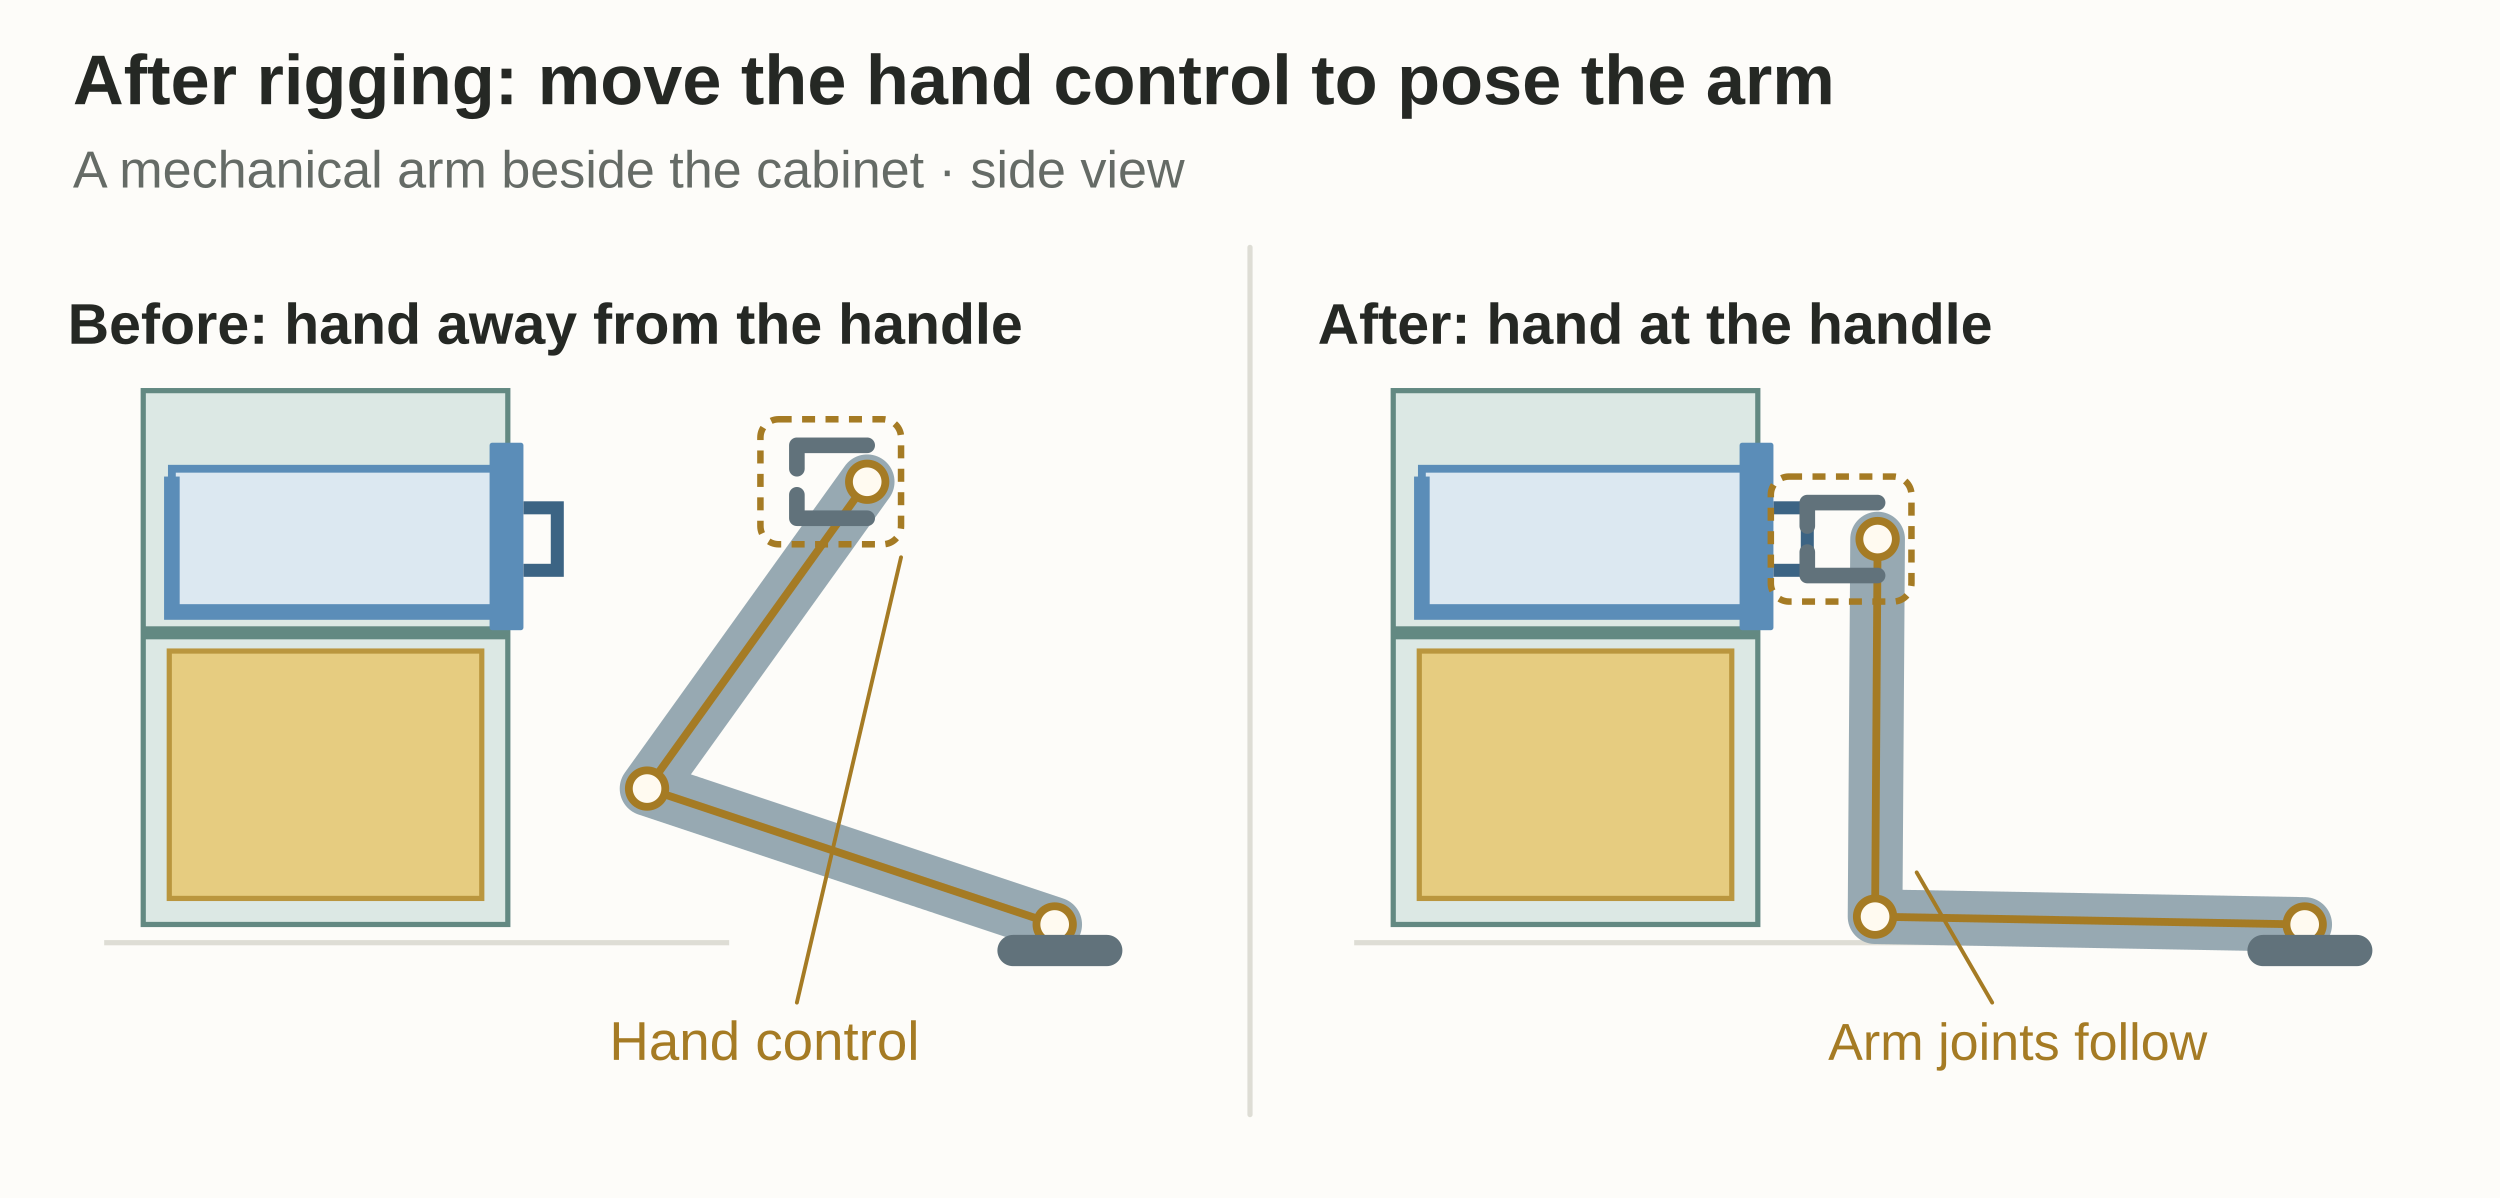
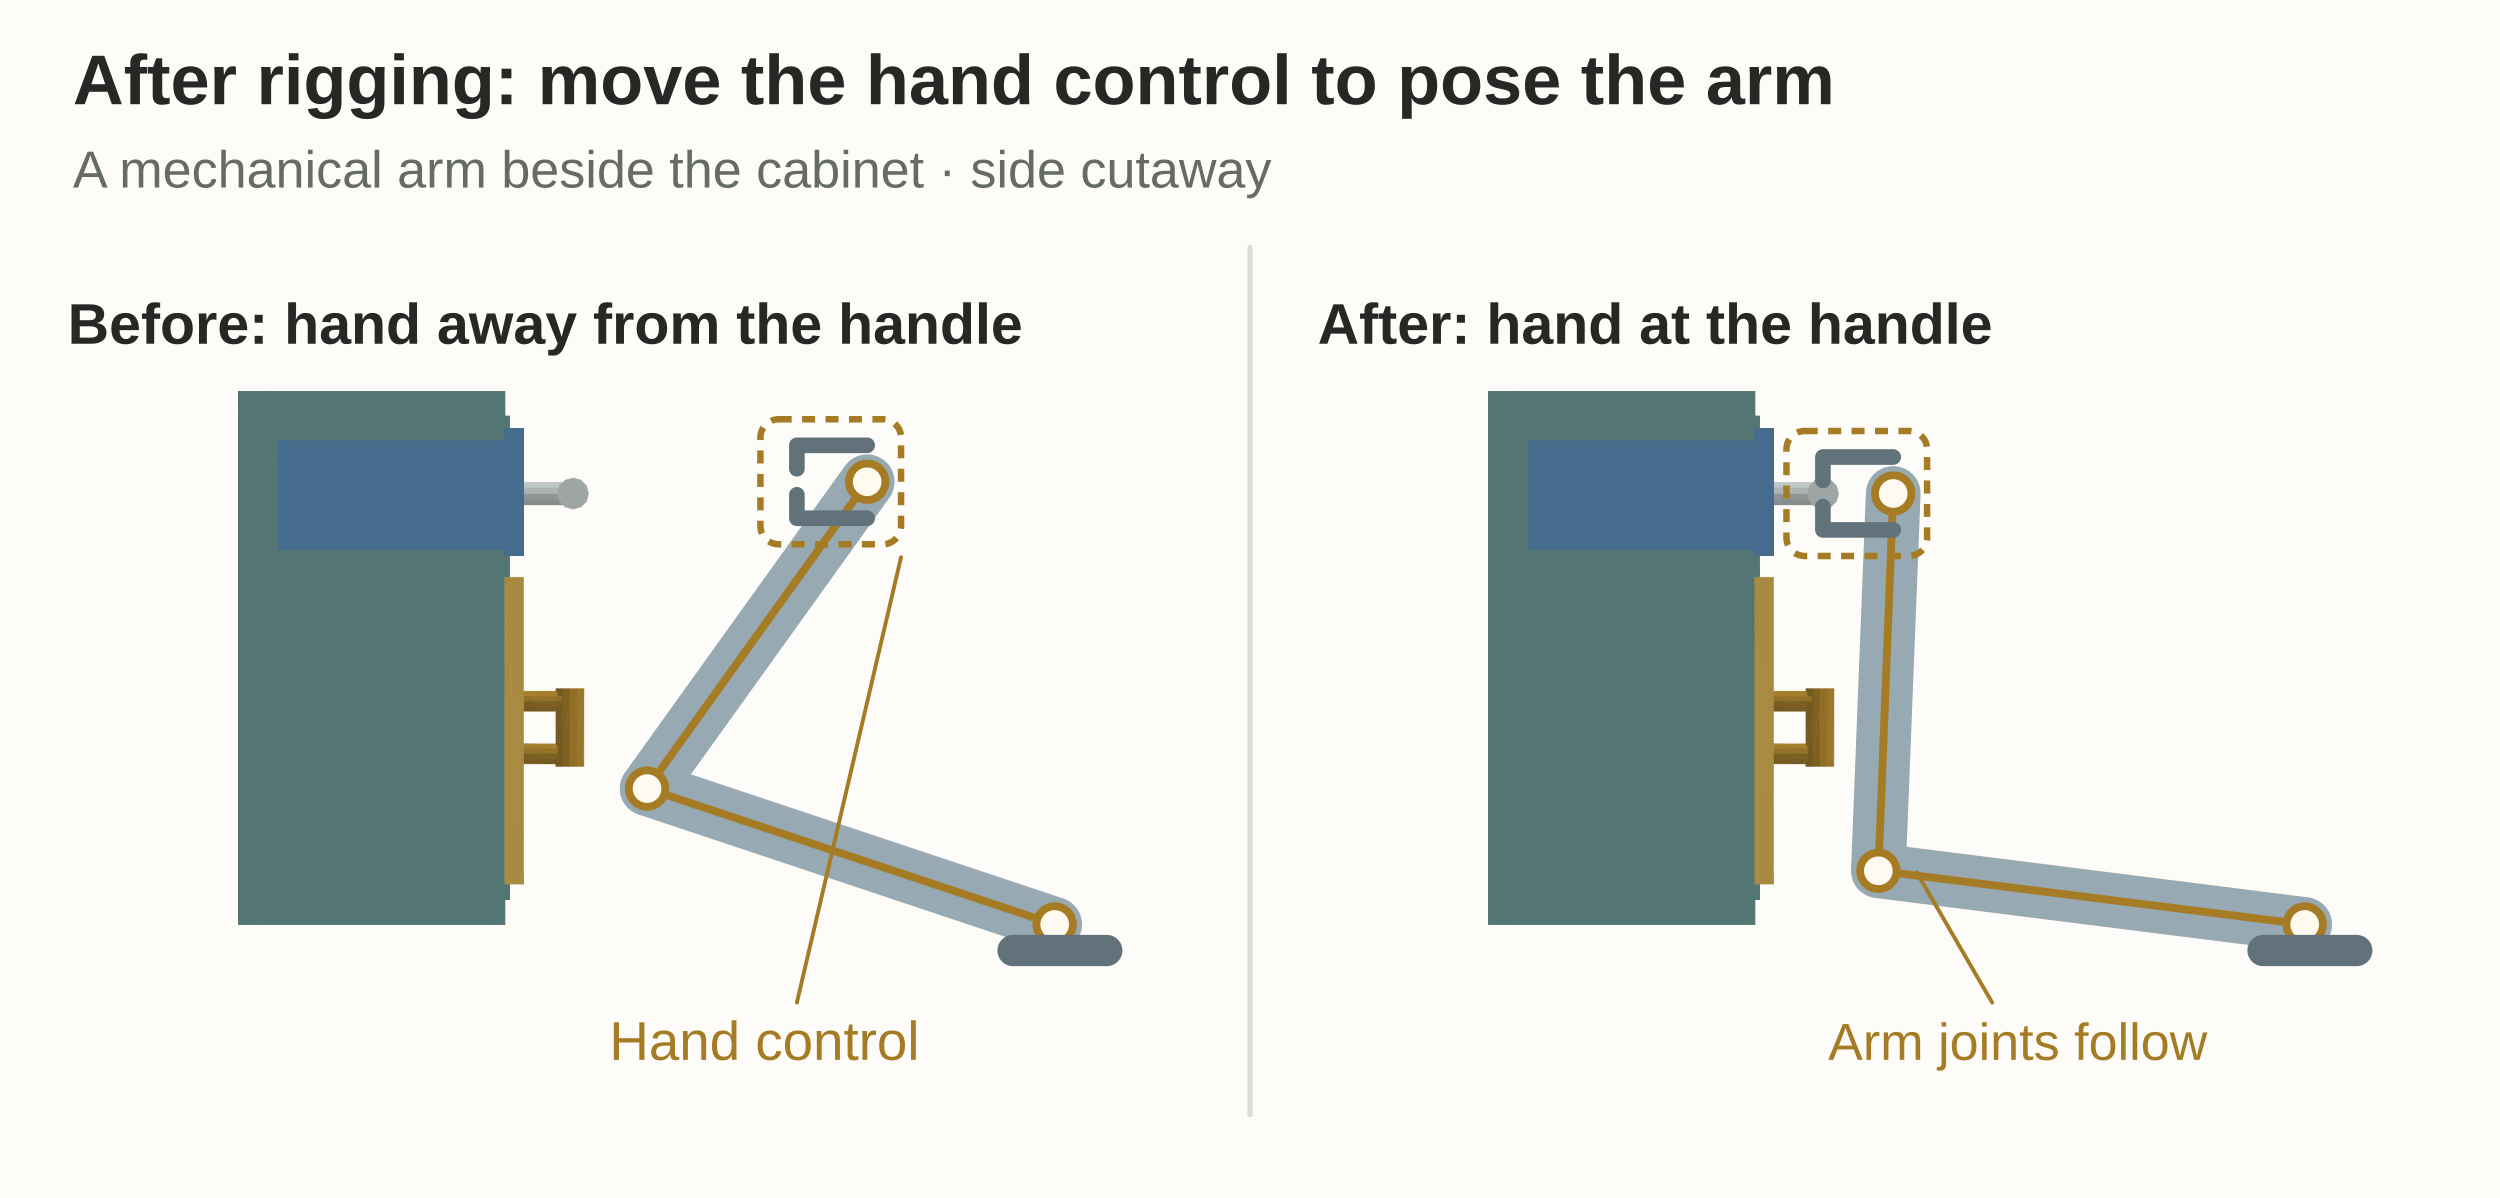
<svg xmlns="http://www.w3.org/2000/svg" viewBox="0 0 960 460" role="img">
  <rect width="960" height="460" fill="#fdfcf9" />
  <g font-family="Arial, Helvetica, sans-serif">
    <text x="28" y="40" font-size="27" fill="#252824" text-anchor="start" font-weight="600">After rigging: move the hand control to pose the arm</text>
-     <text x="28" y="72" font-size="20" fill="#656b66" text-anchor="start" font-weight="400">A mechanical arm beside the cabinet · side view</text>
+     <text x="28" y="72" font-size="20" fill="#656b66" text-anchor="start" font-weight="400">A mechanical arm beside the cabinet · side cutaway</text>
    <path d="M480 95V428" stroke="#deddd5" stroke-width="2" fill="none" stroke-linecap="round" stroke-linejoin="round" />
    <g transform="translate(0 20)">
      <text x="26" y="112" font-size="22" fill="#252824" text-anchor="start" font-weight="600">Before: hand away from the handle</text>
-       <path d="M40 342H280" stroke="#deddd5" stroke-width="2" />
-       <rect x="55" y="130" width="140" height="205" fill="#dce8e4" stroke="#638982" stroke-width="2" />
-       <rect x="65" y="230" width="120" height="95" fill="#e6cc80" stroke="#ba963e" stroke-width="2" />
-       <path d="M55 223H195" stroke="#638982" stroke-width="5" />
-       <g transform="translate(0.0 0)">
-         <rect x="66" y="160" width="129" height="55" fill="#dce8f1" stroke="#5b8db8" stroke-width="3" />
-         <path d="M66 163V215H194" stroke="#5b8db8" stroke-width="6" fill="none" />
-         <rect x="188" y="150" width="13" height="72" rx="1" fill="#5b8db8" />
-         <path d="M201 175H214V199H201" stroke="#3c6484" stroke-width="5" fill="none" />
+       <g opacity="1">
+         <polygon points="193.86,334.94 193.86,130.26 91.52,130.26" fill="#537573" stroke="#537573" stroke-width="0.25" stroke-linejoin="round" />
+         <polygon points="193.86,334.94 91.52,130.26 91.52,334.94" fill="#537573" stroke="#537573" stroke-width="0.25" stroke-linejoin="round" />
+         <polygon points="195.64,325.42 195.64,139.78 190.29,139.78" fill="#537573" stroke="#537573" stroke-width="0.25" stroke-linejoin="round" />
+         <polygon points="195.64,325.42 190.29,139.78 190.29,325.42" fill="#537573" stroke="#537573" stroke-width="0.25" stroke-linejoin="round" />
+         <polygon points="193.86,186.19 193.86,149.30 106.99,149.30" fill="#466c8d" stroke="#466c8d" stroke-width="0.25" stroke-linejoin="round" />
+         <polygon points="193.86,186.19 106.99,149.30 106.99,186.19" fill="#466c8d" stroke="#466c8d" stroke-width="0.25" stroke-linejoin="round" />
+         <polygon points="201.00,193.33 201.00,144.54 193.86,144.54" fill="#466c8d" stroke="#466c8d" stroke-width="0.25" stroke-linejoin="round" />
+         <polygon points="201.00,193.33 193.86,144.54 193.86,193.33" fill="#466c8d" stroke="#466c8d" stroke-width="0.25" stroke-linejoin="round" />
+         <polygon points="201.00,272.79 201.00,273.30 218.85,273.30" fill="#73581f" stroke="#73581f" stroke-width="0.25" stroke-linejoin="round" />
+         <polygon points="201.00,265.68 218.85,266.19 218.85,265.68" fill="#a6802c" stroke="#a6802c" stroke-width="0.25" stroke-linejoin="round" />
+         <polygon points="201.00,252.56 201.00,253.07 218.85,253.07" fill="#73581f" stroke="#73581f" stroke-width="0.25" stroke-linejoin="round" />
+         <polygon points="201.00,245.45 218.85,245.96 218.85,245.45" fill="#a6802c" stroke="#a6802c" stroke-width="0.25" stroke-linejoin="round" />
+         <polygon points="213.50,274.25 214.21,244.50 213.50,244.50" fill="#73581f" stroke="#73581f" stroke-width="0.25" stroke-linejoin="round" />
+         <polygon points="223.49,274.25 224.20,274.25 224.20,244.50" fill="#997629" stroke="#997629" stroke-width="0.25" stroke-linejoin="round" />
+         <polygon points="201.00,272.79 218.85,273.30 218.85,272.79" fill="#73581f" stroke="#73581f" stroke-width="0.25" stroke-linejoin="round" />
+         <polygon points="201.00,265.68 201.00,266.19 218.85,266.19" fill="#a6802c" stroke="#a6802c" stroke-width="0.25" stroke-linejoin="round" />
+         <polygon points="201.00,252.56 218.85,253.07 218.85,252.56" fill="#73581f" stroke="#73581f" stroke-width="0.25" stroke-linejoin="round" />
+         <polygon points="201.00,245.45 201.00,245.96 218.85,245.96" fill="#a6802c" stroke="#a6802c" stroke-width="0.25" stroke-linejoin="round" />
+         <polygon points="213.50,274.25 214.21,274.25 214.21,244.50" fill="#73581f" stroke="#73581f" stroke-width="0.25" stroke-linejoin="round" />
+         <polygon points="223.49,274.25 224.20,244.50 223.49,244.50" fill="#997629" stroke="#997629" stroke-width="0.25" stroke-linejoin="round" />
+         <polygon points="201.00,271.39 201.00,272.79 218.85,272.79" fill="#73581f" stroke="#73581f" stroke-width="0.25" stroke-linejoin="round" />
+         <polygon points="201.00,266.19 218.85,267.59 218.85,266.19" fill="#a37d2b" stroke="#a37d2b" stroke-width="0.25" stroke-linejoin="round" />
+         <polygon points="201.00,251.16 201.00,252.56 218.85,252.56" fill="#73581f" stroke="#73581f" stroke-width="0.25" stroke-linejoin="round" />
+         <polygon points="201.00,245.96 218.85,247.36 218.85,245.96" fill="#a37d2b" stroke="#a37d2b" stroke-width="0.25" stroke-linejoin="round" />
+         <polygon points="201.00,266.19 201.00,267.59 218.85,267.59" fill="#a37d2b" stroke="#a37d2b" stroke-width="0.25" stroke-linejoin="round" />
+         <polygon points="201.00,245.96 201.00,247.36 218.85,247.36" fill="#a37d2b" stroke="#a37d2b" stroke-width="0.25" stroke-linejoin="round" />
+         <polygon points="201.00,271.39 218.85,272.79 218.85,271.39" fill="#73581f" stroke="#73581f" stroke-width="0.25" stroke-linejoin="round" />
+         <polygon points="201.00,251.16 218.85,252.56 218.85,251.16" fill="#73581f" stroke="#73581f" stroke-width="0.25" stroke-linejoin="round" />
+         <polygon points="214.21,274.25 216.17,244.50 214.21,244.50" fill="#73581f" stroke="#73581f" stroke-width="0.25" stroke-linejoin="round" />
+         <polygon points="221.53,274.25 223.49,274.25 223.49,244.50" fill="#9a7629" stroke="#9a7629" stroke-width="0.25" stroke-linejoin="round" />
+         <polygon points="201.00,269.49 201.00,271.39 218.85,271.39" fill="#7a5e21" stroke="#7a5e21" stroke-width="0.25" stroke-linejoin="round" />
+         <polygon points="201.00,267.59 218.85,269.49 218.85,267.59" fill="#937127" stroke="#937127" stroke-width="0.25" stroke-linejoin="round" />
+         <polygon points="201.00,249.26 201.00,251.16 218.85,251.16" fill="#7a5e21" stroke="#7a5e21" stroke-width="0.25" stroke-linejoin="round" />
+         <polygon points="201.00,247.36 218.85,249.26 218.85,247.36" fill="#937127" stroke="#937127" stroke-width="0.25" stroke-linejoin="round" />
+         <polygon points="201.00,267.59 201.00,269.49 218.85,269.49" fill="#937127" stroke="#937127" stroke-width="0.25" stroke-linejoin="round" />
+         <polygon points="201.00,247.36 201.00,249.26 218.85,249.26" fill="#937127" stroke="#937127" stroke-width="0.25" stroke-linejoin="round" />
+         <polygon points="201.00,269.49 218.85,271.39 218.85,269.49" fill="#7a5e21" stroke="#7a5e21" stroke-width="0.25" stroke-linejoin="round" />
+         <polygon points="201.00,249.26 218.85,251.16 218.85,249.26" fill="#7a5e21" stroke="#7a5e21" stroke-width="0.25" stroke-linejoin="round" />
+         <polygon points="214.21,274.25 216.17,274.25 216.17,244.50" fill="#73581f" stroke="#73581f" stroke-width="0.25" stroke-linejoin="round" />
+         <polygon points="221.53,274.25 223.49,244.50 221.53,244.50" fill="#9a7629" stroke="#9a7629" stroke-width="0.25" stroke-linejoin="round" />
+         <polygon points="216.17,274.25 218.85,244.50 216.17,244.50" fill="#7e6121" stroke="#7e6121" stroke-width="0.25" stroke-linejoin="round" />
+         <polygon points="218.85,274.25 221.53,274.25 221.53,244.50" fill="#906e26" stroke="#906e26" stroke-width="0.25" stroke-linejoin="round" />
+         <polygon points="216.17,274.25 218.85,274.25 218.85,244.50" fill="#7e6121" stroke="#7e6121" stroke-width="0.25" stroke-linejoin="round" />
+         <polygon points="218.85,274.25 221.53,244.50 218.85,244.50" fill="#906e26" stroke="#906e26" stroke-width="0.25" stroke-linejoin="round" />
+         <polygon points="201.00,173.24 201.00,173.81 220.04,173.81" fill="#878c8c" stroke="#878c8c" stroke-width="0.25" stroke-linejoin="round" />
+         <polygon points="201.00,165.25 220.04,165.82 220.04,165.25" fill="#c2cbca" stroke="#c2cbca" stroke-width="0.25" stroke-linejoin="round" />
+         <polygon points="201.00,173.24 220.04,173.81 220.04,173.24" fill="#878c8c" stroke="#878c8c" stroke-width="0.25" stroke-linejoin="round" />
+         <polygon points="201.00,165.25 201.00,165.82 220.04,165.82" fill="#c2cbca" stroke="#c2cbca" stroke-width="0.25" stroke-linejoin="round" />
+         <polygon points="201.00,171.67 201.00,173.24 220.04,173.24" fill="#878c8c" stroke="#878c8c" stroke-width="0.25" stroke-linejoin="round" />
+         <polygon points="201.00,165.82 220.04,167.39 220.04,165.82" fill="#bfc7c6" stroke="#bfc7c6" stroke-width="0.25" stroke-linejoin="round" />
+         <polygon points="201.00,171.67 220.04,173.24 220.04,171.67" fill="#878c8c" stroke="#878c8c" stroke-width="0.25" stroke-linejoin="round" />
+         <polygon points="201.00,165.82 201.00,167.39 220.04,167.39" fill="#bfc7c6" stroke="#bfc7c6" stroke-width="0.25" stroke-linejoin="round" />
+         <polygon points="201.00,169.53 201.00,171.67 220.04,171.67" fill="#8f9595" stroke="#8f9595" stroke-width="0.25" stroke-linejoin="round" />
+         <polygon points="201.00,167.39 220.04,169.53 220.04,167.39" fill="#acb3b3" stroke="#acb3b3" stroke-width="0.25" stroke-linejoin="round" />
+         <polygon points="201.00,169.53 220.04,171.67 220.04,169.53" fill="#8f9595" stroke="#8f9595" stroke-width="0.25" stroke-linejoin="round" />
+         <polygon points="201.00,167.39 201.00,169.53 220.04,169.53" fill="#acb3b3" stroke="#acb3b3" stroke-width="0.25" stroke-linejoin="round" />
+         <polygon points="201.00,173.24 201.00,173.81 220.04,173.81" fill="#878c8c" stroke="#878c8c" stroke-width="0.25" stroke-linejoin="round" />
+         <polygon points="201.00,165.25 220.04,165.82 220.04,165.25" fill="#c2cbca" stroke="#c2cbca" stroke-width="0.25" stroke-linejoin="round" />
+         <polygon points="201.00,173.24 220.04,173.81 220.04,173.24" fill="#878c8c" stroke="#878c8c" stroke-width="0.25" stroke-linejoin="round" />
+         <polygon points="201.00,165.25 201.00,165.82 220.04,165.82" fill="#c2cbca" stroke="#c2cbca" stroke-width="0.25" stroke-linejoin="round" />
+         <polygon points="201.00,171.67 201.00,173.24 220.04,173.24" fill="#878c8c" stroke="#878c8c" stroke-width="0.25" stroke-linejoin="round" />
+         <polygon points="201.00,165.82 220.04,167.39 220.04,165.82" fill="#bfc7c6" stroke="#bfc7c6" stroke-width="0.25" stroke-linejoin="round" />
+         <polygon points="201.00,171.67 220.04,173.24 220.04,171.67" fill="#878c8c" stroke="#878c8c" stroke-width="0.25" stroke-linejoin="round" />
+         <polygon points="201.00,165.82 201.00,167.39 220.04,167.39" fill="#bfc7c6" stroke="#bfc7c6" stroke-width="0.25" stroke-linejoin="round" />
+         <polygon points="201.00,169.53 201.00,171.67 220.04,171.67" fill="#8f9595" stroke="#8f9595" stroke-width="0.25" stroke-linejoin="round" />
+         <polygon points="201.00,167.39 220.04,169.53 220.04,167.39" fill="#acb3b3" stroke="#acb3b3" stroke-width="0.25" stroke-linejoin="round" />
+         <polygon points="201.00,169.53 220.04,171.67 220.04,169.53" fill="#8f9595" stroke="#8f9595" stroke-width="0.25" stroke-linejoin="round" />
+         <polygon points="201.00,167.39 201.00,169.53 220.04,169.53" fill="#acb3b3" stroke="#acb3b3" stroke-width="0.25" stroke-linejoin="round" />
+         <polygon points="220.04,169.53 225.19,172.50 225.99,169.53" fill="#9ea5a5" stroke="#9ea5a5" stroke-width="0.25" stroke-linejoin="round" />
+         <polygon points="220.04,169.53 223.01,174.68 225.19,172.50" fill="#9ea5a5" stroke="#9ea5a5" stroke-width="0.25" stroke-linejoin="round" />
+         <polygon points="220.04,169.53 220.04,175.48 223.01,174.68" fill="#9ea5a5" stroke="#9ea5a5" stroke-width="0.25" stroke-linejoin="round" />
+         <polygon points="220.04,169.53 217.06,174.68 220.04,175.48" fill="#9ea5a5" stroke="#9ea5a5" stroke-width="0.25" stroke-linejoin="round" />
+         <polygon points="220.04,169.53 214.89,172.50 217.06,174.68" fill="#9ea5a5" stroke="#9ea5a5" stroke-width="0.25" stroke-linejoin="round" />
+         <polygon points="220.04,169.53 214.09,169.53 214.89,172.50" fill="#9ea5a5" stroke="#9ea5a5" stroke-width="0.25" stroke-linejoin="round" />
+         <polygon points="220.04,169.53 214.89,166.56 214.09,169.53" fill="#9ea5a5" stroke="#9ea5a5" stroke-width="0.25" stroke-linejoin="round" />
+         <polygon points="220.04,169.53 217.06,164.38 214.89,166.56" fill="#9ea5a5" stroke="#9ea5a5" stroke-width="0.25" stroke-linejoin="round" />
+         <polygon points="220.04,169.53 220.04,163.58 217.06,164.38" fill="#9ea5a5" stroke="#9ea5a5" stroke-width="0.25" stroke-linejoin="round" />
+         <polygon points="220.04,169.53 223.01,164.38 220.04,163.58" fill="#9ea5a5" stroke="#9ea5a5" stroke-width="0.25" stroke-linejoin="round" />
+         <polygon points="220.04,169.53 225.19,166.56 223.01,164.38" fill="#9ea5a5" stroke="#9ea5a5" stroke-width="0.25" stroke-linejoin="round" />
+         <polygon points="220.04,169.53 225.99,169.53 225.19,166.56" fill="#9ea5a5" stroke="#9ea5a5" stroke-width="0.25" stroke-linejoin="round" />
+         <polygon points="201.00,151.68 201.00,144.54 193.86,144.54" fill="#466c8d" stroke="#466c8d" stroke-width="0.25" stroke-linejoin="round" />
+         <polygon points="201.00,151.68 193.86,144.54 193.86,151.68" fill="#466c8d" stroke="#466c8d" stroke-width="0.25" stroke-linejoin="round" />
+         <polygon points="201.00,193.33 201.00,186.19 193.86,186.19" fill="#466c8d" stroke="#466c8d" stroke-width="0.25" stroke-linejoin="round" />
+         <polygon points="201.00,193.33 193.86,186.19 193.86,193.33" fill="#466c8d" stroke="#466c8d" stroke-width="0.25" stroke-linejoin="round" />
+         <polygon points="201.00,186.19 201.00,151.68 193.86,151.68" fill="#466c8d" stroke="#466c8d" stroke-width="0.25" stroke-linejoin="round" />
+         <polygon points="201.00,186.19 193.86,151.68 193.86,186.19" fill="#466c8d" stroke="#466c8d" stroke-width="0.25" stroke-linejoin="round" />
+         <polygon points="111.16,186.19 111.16,149.30 106.99,149.30" fill="#466c8d" stroke="#466c8d" stroke-width="0.25" stroke-linejoin="round" />
+         <polygon points="111.16,186.19 106.99,149.30 106.99,186.19" fill="#466c8d" stroke="#466c8d" stroke-width="0.25" stroke-linejoin="round" />
+         <polygon points="193.86,190.95 193.86,186.19 106.99,186.19" fill="#466c8d" stroke="#466c8d" stroke-width="0.25" stroke-linejoin="round" />
+         <polygon points="193.86,190.95 106.99,186.19 106.99,190.95" fill="#466c8d" stroke="#466c8d" stroke-width="0.25" stroke-linejoin="round" />
+         <polygon points="201.00,193.33 201.00,144.54 193.86,144.54" fill="#466c8d" stroke="#466c8d" stroke-width="0.25" stroke-linejoin="round" />
+         <polygon points="201.00,193.33 193.86,144.54 193.86,193.33" fill="#466c8d" stroke="#466c8d" stroke-width="0.25" stroke-linejoin="round" />
+         <polygon points="201.00,319.47 201.00,201.66 193.86,201.66" fill="#a88b41" stroke="#a88b41" stroke-width="0.25" stroke-linejoin="round" />
+         <polygon points="201.00,319.47 193.86,201.66 193.86,319.47" fill="#a88b41" stroke="#a88b41" stroke-width="0.25" stroke-linejoin="round" />
+         <polygon points="195.64,325.42 195.64,320.06 190.29,320.06" fill="#537573" stroke="#537573" stroke-width="0.25" stroke-linejoin="round" />
+         <polygon points="195.64,325.42 190.29,320.06 190.29,325.42" fill="#537573" stroke="#537573" stroke-width="0.25" stroke-linejoin="round" />
+         <polygon points="195.64,143.94 195.64,139.78 190.29,139.78" fill="#537573" stroke="#537573" stroke-width="0.25" stroke-linejoin="round" />
+         <polygon points="195.64,143.94 190.29,139.78 190.29,143.94" fill="#537573" stroke="#537573" stroke-width="0.25" stroke-linejoin="round" />
+         <polygon points="195.64,201.06 195.64,193.92 190.29,193.92" fill="#537573" stroke="#537573" stroke-width="0.25" stroke-linejoin="round" />
+         <polygon points="195.64,201.06 190.29,193.92 190.29,201.06" fill="#537573" stroke="#537573" stroke-width="0.25" stroke-linejoin="round" />
+         <polygon points="101.04,334.94 101.04,130.26 91.52,130.26" fill="#537573" stroke="#537573" stroke-width="0.25" stroke-linejoin="round" />
+         <polygon points="101.04,334.94 91.52,130.26 91.52,334.94" fill="#537573" stroke="#537573" stroke-width="0.25" stroke-linejoin="round" />
+         <polygon points="193.86,334.94 193.86,325.42 101.04,325.42" fill="#537573" stroke="#537573" stroke-width="0.25" stroke-linejoin="round" />
+         <polygon points="193.86,334.94 101.04,325.42 101.04,334.94" fill="#537573" stroke="#537573" stroke-width="0.25" stroke-linejoin="round" />
+         <polygon points="193.86,139.78 193.86,130.26 101.04,130.26" fill="#537573" stroke="#537573" stroke-width="0.25" stroke-linejoin="round" />
+         <polygon points="193.86,139.78 101.04,130.26 101.04,139.78" fill="#537573" stroke="#537573" stroke-width="0.25" stroke-linejoin="round" />
+         <polygon points="193.86,199.28 193.86,194.52 101.04,194.52" fill="#537573" stroke="#537573" stroke-width="0.25" stroke-linejoin="round" />
+         <polygon points="193.86,199.28 101.04,194.52 101.04,199.28" fill="#537573" stroke="#537573" stroke-width="0.25" stroke-linejoin="round" />
      </g>
      <path d="M405 335L248.471 282.812L333 165" stroke="#97a9b2" stroke-width="21" fill="none" stroke-linecap="round" stroke-linejoin="round" />
      <path d="M405 335L248.471 282.812L333 165" stroke="#a57b24" stroke-width="3" fill="none" stroke-linecap="round" stroke-linejoin="round" />
      <circle cx="405.000" cy="335.000" r="7" fill="#fffaf0" stroke="#a57b24" stroke-width="3" />
      <circle cx="248.471" cy="282.812" r="7" fill="#fffaf0" stroke="#a57b24" stroke-width="3" />
      <circle cx="333.000" cy="165.000" r="7" fill="#fffaf0" stroke="#a57b24" stroke-width="3" />
      <path d="M389 345H425" stroke="#61727b" stroke-width="12" fill="none" stroke-linecap="round" stroke-linejoin="round" />
      <path d="M333 151H306V160M333 179H306V170" stroke="#61727b" stroke-width="6" fill="none" stroke-linecap="round" stroke-linejoin="round" />
      <rect x="292" y="141" width="54" height="48" rx="7" stroke="#a57b24" stroke-width="2.5" fill="none" stroke-dasharray="5 4" />
      <text x="234" y="387" font-size="21" fill="#a57b24" text-anchor="start" font-weight="400">Hand control</text>
      <path d="M306 365L346 194" stroke="#a57b24" stroke-width="1.5" fill="none" stroke-linecap="round" stroke-linejoin="round" />
    </g>
    <g transform="translate(480 20)">
      <text x="26" y="112" font-size="22" fill="#252824" text-anchor="start" font-weight="600">After: hand at the handle</text>
-       <path d="M40 342H280" stroke="#deddd5" stroke-width="2" />
-       <rect x="55" y="130" width="140" height="205" fill="#dce8e4" stroke="#638982" stroke-width="2" />
-       <rect x="65" y="230" width="120" height="95" fill="#e6cc80" stroke="#ba963e" stroke-width="2" />
-       <path d="M55 223H195" stroke="#638982" stroke-width="5" />
-       <g transform="translate(0.0 0)">
-         <rect x="66" y="160" width="129" height="55" fill="#dce8f1" stroke="#5b8db8" stroke-width="3" />
-         <path d="M66 163V215H194" stroke="#5b8db8" stroke-width="6" fill="none" />
-         <rect x="188" y="150" width="13" height="72" rx="1" fill="#5b8db8" />
-         <path d="M201 175H214V199H201" stroke="#3c6484" stroke-width="5" fill="none" />
+       <g opacity="1">
+         <polygon points="193.86,334.94 193.86,130.26 91.52,130.26" fill="#537573" stroke="#537573" stroke-width="0.25" stroke-linejoin="round" />
+         <polygon points="193.86,334.94 91.52,130.26 91.52,334.94" fill="#537573" stroke="#537573" stroke-width="0.25" stroke-linejoin="round" />
+         <polygon points="195.64,325.42 195.64,139.78 190.29,139.78" fill="#537573" stroke="#537573" stroke-width="0.25" stroke-linejoin="round" />
+         <polygon points="195.64,325.42 190.29,139.78 190.29,325.42" fill="#537573" stroke="#537573" stroke-width="0.25" stroke-linejoin="round" />
+         <polygon points="193.86,186.19 193.86,149.30 106.99,149.30" fill="#466c8d" stroke="#466c8d" stroke-width="0.25" stroke-linejoin="round" />
+         <polygon points="193.86,186.19 106.99,149.30 106.99,186.19" fill="#466c8d" stroke="#466c8d" stroke-width="0.25" stroke-linejoin="round" />
+         <polygon points="201.00,193.33 201.00,144.54 193.86,144.54" fill="#466c8d" stroke="#466c8d" stroke-width="0.25" stroke-linejoin="round" />
+         <polygon points="201.00,193.33 193.86,144.54 193.86,193.33" fill="#466c8d" stroke="#466c8d" stroke-width="0.25" stroke-linejoin="round" />
+         <polygon points="201.00,272.79 201.00,273.30 218.85,273.30" fill="#73581f" stroke="#73581f" stroke-width="0.25" stroke-linejoin="round" />
+         <polygon points="201.00,265.68 218.85,266.19 218.85,265.68" fill="#a6802c" stroke="#a6802c" stroke-width="0.25" stroke-linejoin="round" />
+         <polygon points="201.00,252.56 201.00,253.07 218.85,253.07" fill="#73581f" stroke="#73581f" stroke-width="0.25" stroke-linejoin="round" />
+         <polygon points="201.00,245.45 218.85,245.96 218.85,245.45" fill="#a6802c" stroke="#a6802c" stroke-width="0.25" stroke-linejoin="round" />
+         <polygon points="213.50,274.25 214.21,244.50 213.50,244.50" fill="#73581f" stroke="#73581f" stroke-width="0.25" stroke-linejoin="round" />
+         <polygon points="223.49,274.25 224.20,274.25 224.20,244.50" fill="#997629" stroke="#997629" stroke-width="0.25" stroke-linejoin="round" />
+         <polygon points="201.00,272.79 218.85,273.30 218.85,272.79" fill="#73581f" stroke="#73581f" stroke-width="0.25" stroke-linejoin="round" />
+         <polygon points="201.00,265.68 201.00,266.19 218.85,266.19" fill="#a6802c" stroke="#a6802c" stroke-width="0.25" stroke-linejoin="round" />
+         <polygon points="201.00,252.56 218.85,253.07 218.85,252.56" fill="#73581f" stroke="#73581f" stroke-width="0.25" stroke-linejoin="round" />
+         <polygon points="201.00,245.45 201.00,245.96 218.85,245.96" fill="#a6802c" stroke="#a6802c" stroke-width="0.25" stroke-linejoin="round" />
+         <polygon points="213.50,274.25 214.21,274.25 214.21,244.50" fill="#73581f" stroke="#73581f" stroke-width="0.25" stroke-linejoin="round" />
+         <polygon points="223.49,274.25 224.20,244.50 223.49,244.50" fill="#997629" stroke="#997629" stroke-width="0.25" stroke-linejoin="round" />
+         <polygon points="201.00,271.39 201.00,272.79 218.85,272.79" fill="#73581f" stroke="#73581f" stroke-width="0.25" stroke-linejoin="round" />
+         <polygon points="201.00,266.19 218.85,267.59 218.85,266.19" fill="#a37d2b" stroke="#a37d2b" stroke-width="0.25" stroke-linejoin="round" />
+         <polygon points="201.00,251.16 201.00,252.56 218.85,252.56" fill="#73581f" stroke="#73581f" stroke-width="0.25" stroke-linejoin="round" />
+         <polygon points="201.00,245.96 218.85,247.36 218.85,245.96" fill="#a37d2b" stroke="#a37d2b" stroke-width="0.25" stroke-linejoin="round" />
+         <polygon points="201.00,266.19 201.00,267.59 218.85,267.59" fill="#a37d2b" stroke="#a37d2b" stroke-width="0.25" stroke-linejoin="round" />
+         <polygon points="201.00,245.96 201.00,247.36 218.85,247.36" fill="#a37d2b" stroke="#a37d2b" stroke-width="0.25" stroke-linejoin="round" />
+         <polygon points="201.00,271.39 218.85,272.79 218.85,271.39" fill="#73581f" stroke="#73581f" stroke-width="0.25" stroke-linejoin="round" />
+         <polygon points="201.00,251.16 218.85,252.56 218.85,251.16" fill="#73581f" stroke="#73581f" stroke-width="0.25" stroke-linejoin="round" />
+         <polygon points="214.21,274.25 216.17,244.50 214.21,244.50" fill="#73581f" stroke="#73581f" stroke-width="0.25" stroke-linejoin="round" />
+         <polygon points="221.53,274.25 223.49,274.25 223.49,244.50" fill="#9a7629" stroke="#9a7629" stroke-width="0.25" stroke-linejoin="round" />
+         <polygon points="201.00,269.49 201.00,271.39 218.85,271.39" fill="#7a5e21" stroke="#7a5e21" stroke-width="0.25" stroke-linejoin="round" />
+         <polygon points="201.00,267.59 218.85,269.49 218.85,267.59" fill="#937127" stroke="#937127" stroke-width="0.25" stroke-linejoin="round" />
+         <polygon points="201.00,249.26 201.00,251.16 218.85,251.16" fill="#7a5e21" stroke="#7a5e21" stroke-width="0.25" stroke-linejoin="round" />
+         <polygon points="201.00,247.36 218.85,249.26 218.85,247.36" fill="#937127" stroke="#937127" stroke-width="0.25" stroke-linejoin="round" />
+         <polygon points="201.00,267.59 201.00,269.49 218.85,269.49" fill="#937127" stroke="#937127" stroke-width="0.25" stroke-linejoin="round" />
+         <polygon points="201.00,247.36 201.00,249.26 218.85,249.26" fill="#937127" stroke="#937127" stroke-width="0.25" stroke-linejoin="round" />
+         <polygon points="201.00,269.49 218.85,271.39 218.85,269.49" fill="#7a5e21" stroke="#7a5e21" stroke-width="0.25" stroke-linejoin="round" />
+         <polygon points="201.00,249.26 218.85,251.16 218.85,249.26" fill="#7a5e21" stroke="#7a5e21" stroke-width="0.25" stroke-linejoin="round" />
+         <polygon points="214.21,274.25 216.17,274.25 216.17,244.50" fill="#73581f" stroke="#73581f" stroke-width="0.25" stroke-linejoin="round" />
+         <polygon points="221.53,274.25 223.49,244.50 221.53,244.50" fill="#9a7629" stroke="#9a7629" stroke-width="0.25" stroke-linejoin="round" />
+         <polygon points="216.17,274.25 218.85,244.50 216.17,244.50" fill="#7e6121" stroke="#7e6121" stroke-width="0.25" stroke-linejoin="round" />
+         <polygon points="218.85,274.25 221.53,274.25 221.53,244.50" fill="#906e26" stroke="#906e26" stroke-width="0.25" stroke-linejoin="round" />
+         <polygon points="216.17,274.25 218.85,274.25 218.85,244.50" fill="#7e6121" stroke="#7e6121" stroke-width="0.25" stroke-linejoin="round" />
+         <polygon points="218.85,274.25 221.53,244.50 218.85,244.50" fill="#906e26" stroke="#906e26" stroke-width="0.25" stroke-linejoin="round" />
+         <polygon points="201.00,173.24 201.00,173.81 220.04,173.81" fill="#878c8c" stroke="#878c8c" stroke-width="0.25" stroke-linejoin="round" />
+         <polygon points="201.00,165.25 220.04,165.82 220.04,165.25" fill="#c2cbca" stroke="#c2cbca" stroke-width="0.25" stroke-linejoin="round" />
+         <polygon points="201.00,173.24 220.04,173.81 220.04,173.24" fill="#878c8c" stroke="#878c8c" stroke-width="0.25" stroke-linejoin="round" />
+         <polygon points="201.00,165.25 201.00,165.82 220.04,165.82" fill="#c2cbca" stroke="#c2cbca" stroke-width="0.25" stroke-linejoin="round" />
+         <polygon points="201.00,171.67 201.00,173.24 220.04,173.24" fill="#878c8c" stroke="#878c8c" stroke-width="0.25" stroke-linejoin="round" />
+         <polygon points="201.00,165.82 220.04,167.39 220.04,165.82" fill="#bfc7c6" stroke="#bfc7c6" stroke-width="0.25" stroke-linejoin="round" />
+         <polygon points="201.00,171.67 220.04,173.24 220.04,171.67" fill="#878c8c" stroke="#878c8c" stroke-width="0.25" stroke-linejoin="round" />
+         <polygon points="201.00,165.82 201.00,167.39 220.04,167.39" fill="#bfc7c6" stroke="#bfc7c6" stroke-width="0.25" stroke-linejoin="round" />
+         <polygon points="201.00,169.53 201.00,171.67 220.04,171.67" fill="#8f9595" stroke="#8f9595" stroke-width="0.25" stroke-linejoin="round" />
+         <polygon points="201.00,167.39 220.04,169.53 220.04,167.39" fill="#acb3b3" stroke="#acb3b3" stroke-width="0.25" stroke-linejoin="round" />
+         <polygon points="201.00,169.53 220.04,171.67 220.04,169.53" fill="#8f9595" stroke="#8f9595" stroke-width="0.25" stroke-linejoin="round" />
+         <polygon points="201.00,167.39 201.00,169.53 220.04,169.53" fill="#acb3b3" stroke="#acb3b3" stroke-width="0.25" stroke-linejoin="round" />
+         <polygon points="201.00,173.24 201.00,173.81 220.04,173.81" fill="#878c8c" stroke="#878c8c" stroke-width="0.25" stroke-linejoin="round" />
+         <polygon points="201.00,165.25 220.04,165.82 220.04,165.25" fill="#c2cbca" stroke="#c2cbca" stroke-width="0.25" stroke-linejoin="round" />
+         <polygon points="201.00,173.24 220.04,173.81 220.04,173.24" fill="#878c8c" stroke="#878c8c" stroke-width="0.25" stroke-linejoin="round" />
+         <polygon points="201.00,165.25 201.00,165.82 220.04,165.82" fill="#c2cbca" stroke="#c2cbca" stroke-width="0.25" stroke-linejoin="round" />
+         <polygon points="201.00,171.67 201.00,173.24 220.04,173.24" fill="#878c8c" stroke="#878c8c" stroke-width="0.25" stroke-linejoin="round" />
+         <polygon points="201.00,165.82 220.04,167.39 220.04,165.82" fill="#bfc7c6" stroke="#bfc7c6" stroke-width="0.25" stroke-linejoin="round" />
+         <polygon points="201.00,171.67 220.04,173.24 220.04,171.67" fill="#878c8c" stroke="#878c8c" stroke-width="0.25" stroke-linejoin="round" />
+         <polygon points="201.00,165.82 201.00,167.39 220.04,167.39" fill="#bfc7c6" stroke="#bfc7c6" stroke-width="0.25" stroke-linejoin="round" />
+         <polygon points="201.00,169.53 201.00,171.67 220.04,171.67" fill="#8f9595" stroke="#8f9595" stroke-width="0.25" stroke-linejoin="round" />
+         <polygon points="201.00,167.39 220.04,169.53 220.04,167.39" fill="#acb3b3" stroke="#acb3b3" stroke-width="0.25" stroke-linejoin="round" />
+         <polygon points="201.00,169.53 220.04,171.67 220.04,169.53" fill="#8f9595" stroke="#8f9595" stroke-width="0.25" stroke-linejoin="round" />
+         <polygon points="201.00,167.39 201.00,169.53 220.04,169.53" fill="#acb3b3" stroke="#acb3b3" stroke-width="0.25" stroke-linejoin="round" />
+         <polygon points="220.04,169.53 225.19,172.50 225.99,169.53" fill="#9ea5a5" stroke="#9ea5a5" stroke-width="0.25" stroke-linejoin="round" />
+         <polygon points="220.04,169.53 223.01,174.68 225.19,172.50" fill="#9ea5a5" stroke="#9ea5a5" stroke-width="0.25" stroke-linejoin="round" />
+         <polygon points="220.04,169.53 220.04,175.48 223.01,174.68" fill="#9ea5a5" stroke="#9ea5a5" stroke-width="0.25" stroke-linejoin="round" />
+         <polygon points="220.04,169.53 217.06,174.68 220.04,175.48" fill="#9ea5a5" stroke="#9ea5a5" stroke-width="0.25" stroke-linejoin="round" />
+         <polygon points="220.04,169.53 214.89,172.50 217.06,174.68" fill="#9ea5a5" stroke="#9ea5a5" stroke-width="0.25" stroke-linejoin="round" />
+         <polygon points="220.04,169.53 214.09,169.53 214.89,172.50" fill="#9ea5a5" stroke="#9ea5a5" stroke-width="0.25" stroke-linejoin="round" />
+         <polygon points="220.04,169.53 214.89,166.56 214.09,169.53" fill="#9ea5a5" stroke="#9ea5a5" stroke-width="0.25" stroke-linejoin="round" />
+         <polygon points="220.04,169.53 217.06,164.38 214.89,166.56" fill="#9ea5a5" stroke="#9ea5a5" stroke-width="0.25" stroke-linejoin="round" />
+         <polygon points="220.04,169.53 220.04,163.58 217.06,164.38" fill="#9ea5a5" stroke="#9ea5a5" stroke-width="0.25" stroke-linejoin="round" />
+         <polygon points="220.04,169.53 223.01,164.38 220.04,163.58" fill="#9ea5a5" stroke="#9ea5a5" stroke-width="0.25" stroke-linejoin="round" />
+         <polygon points="220.04,169.53 225.19,166.56 223.01,164.38" fill="#9ea5a5" stroke="#9ea5a5" stroke-width="0.25" stroke-linejoin="round" />
+         <polygon points="220.04,169.53 225.99,169.53 225.19,166.56" fill="#9ea5a5" stroke="#9ea5a5" stroke-width="0.25" stroke-linejoin="round" />
+         <polygon points="201.00,151.68 201.00,144.54 193.86,144.54" fill="#466c8d" stroke="#466c8d" stroke-width="0.25" stroke-linejoin="round" />
+         <polygon points="201.00,151.68 193.86,144.54 193.86,151.68" fill="#466c8d" stroke="#466c8d" stroke-width="0.25" stroke-linejoin="round" />
+         <polygon points="201.00,193.33 201.00,186.19 193.86,186.19" fill="#466c8d" stroke="#466c8d" stroke-width="0.25" stroke-linejoin="round" />
+         <polygon points="201.00,193.33 193.86,186.19 193.86,193.33" fill="#466c8d" stroke="#466c8d" stroke-width="0.25" stroke-linejoin="round" />
+         <polygon points="201.00,186.19 201.00,151.68 193.86,151.68" fill="#466c8d" stroke="#466c8d" stroke-width="0.25" stroke-linejoin="round" />
+         <polygon points="201.00,186.19 193.86,151.68 193.86,186.19" fill="#466c8d" stroke="#466c8d" stroke-width="0.25" stroke-linejoin="round" />
+         <polygon points="111.16,186.19 111.16,149.30 106.99,149.30" fill="#466c8d" stroke="#466c8d" stroke-width="0.25" stroke-linejoin="round" />
+         <polygon points="111.16,186.19 106.99,149.30 106.99,186.19" fill="#466c8d" stroke="#466c8d" stroke-width="0.25" stroke-linejoin="round" />
+         <polygon points="193.86,190.95 193.86,186.19 106.99,186.19" fill="#466c8d" stroke="#466c8d" stroke-width="0.25" stroke-linejoin="round" />
+         <polygon points="193.86,190.95 106.99,186.19 106.99,190.95" fill="#466c8d" stroke="#466c8d" stroke-width="0.25" stroke-linejoin="round" />
+         <polygon points="201.00,193.33 201.00,144.54 193.86,144.54" fill="#466c8d" stroke="#466c8d" stroke-width="0.25" stroke-linejoin="round" />
+         <polygon points="201.00,193.33 193.86,144.54 193.86,193.33" fill="#466c8d" stroke="#466c8d" stroke-width="0.25" stroke-linejoin="round" />
+         <polygon points="201.00,319.47 201.00,201.66 193.86,201.66" fill="#a88b41" stroke="#a88b41" stroke-width="0.25" stroke-linejoin="round" />
+         <polygon points="201.00,319.47 193.86,201.66 193.86,319.47" fill="#a88b41" stroke="#a88b41" stroke-width="0.25" stroke-linejoin="round" />
+         <polygon points="195.64,325.42 195.64,320.06 190.29,320.06" fill="#537573" stroke="#537573" stroke-width="0.25" stroke-linejoin="round" />
+         <polygon points="195.64,325.42 190.29,320.06 190.29,325.42" fill="#537573" stroke="#537573" stroke-width="0.25" stroke-linejoin="round" />
+         <polygon points="195.64,143.94 195.64,139.78 190.29,139.78" fill="#537573" stroke="#537573" stroke-width="0.25" stroke-linejoin="round" />
+         <polygon points="195.64,143.94 190.29,139.78 190.29,143.94" fill="#537573" stroke="#537573" stroke-width="0.25" stroke-linejoin="round" />
+         <polygon points="195.64,201.06 195.64,193.92 190.29,193.92" fill="#537573" stroke="#537573" stroke-width="0.25" stroke-linejoin="round" />
+         <polygon points="195.64,201.06 190.29,193.92 190.29,201.06" fill="#537573" stroke="#537573" stroke-width="0.25" stroke-linejoin="round" />
+         <polygon points="101.04,334.94 101.04,130.26 91.52,130.26" fill="#537573" stroke="#537573" stroke-width="0.25" stroke-linejoin="round" />
+         <polygon points="101.04,334.94 91.52,130.26 91.52,334.94" fill="#537573" stroke="#537573" stroke-width="0.25" stroke-linejoin="round" />
+         <polygon points="193.86,334.94 193.86,325.42 101.04,325.42" fill="#537573" stroke="#537573" stroke-width="0.25" stroke-linejoin="round" />
+         <polygon points="193.86,334.94 101.04,325.42 101.04,334.94" fill="#537573" stroke="#537573" stroke-width="0.25" stroke-linejoin="round" />
+         <polygon points="193.86,139.78 193.86,130.26 101.04,130.26" fill="#537573" stroke="#537573" stroke-width="0.25" stroke-linejoin="round" />
+         <polygon points="193.86,139.78 101.04,130.26 101.04,139.78" fill="#537573" stroke="#537573" stroke-width="0.25" stroke-linejoin="round" />
+         <polygon points="193.86,199.28 193.86,194.52 101.04,194.52" fill="#537573" stroke="#537573" stroke-width="0.25" stroke-linejoin="round" />
+         <polygon points="193.86,199.28 101.04,194.52 101.04,199.28" fill="#537573" stroke="#537573" stroke-width="0.25" stroke-linejoin="round" />
      </g>
-       <path d="M405 335L240.027 331.997L241 187" stroke="#97a9b2" stroke-width="21" fill="none" stroke-linecap="round" stroke-linejoin="round" />
-       <path d="M405 335L240.027 331.997L241 187" stroke="#a57b24" stroke-width="3" fill="none" stroke-linecap="round" stroke-linejoin="round" />
+       <path d="M405 335L241.293 314.388L247 169.5" stroke="#97a9b2" stroke-width="21" fill="none" stroke-linecap="round" stroke-linejoin="round" />
+       <path d="M405 335L241.293 314.388L247 169.5" stroke="#a57b24" stroke-width="3" fill="none" stroke-linecap="round" stroke-linejoin="round" />
      <circle cx="405.000" cy="335.000" r="7" fill="#fffaf0" stroke="#a57b24" stroke-width="3" />
-       <circle cx="240.027" cy="331.997" r="7" fill="#fffaf0" stroke="#a57b24" stroke-width="3" />
-       <circle cx="241.000" cy="187.000" r="7" fill="#fffaf0" stroke="#a57b24" stroke-width="3" />
+       <circle cx="241.293" cy="314.388" r="7" fill="#fffaf0" stroke="#a57b24" stroke-width="3" />
+       <circle cx="247.000" cy="169.500" r="7" fill="#fffaf0" stroke="#a57b24" stroke-width="3" />
      <path d="M389 345H425" stroke="#61727b" stroke-width="12" fill="none" stroke-linecap="round" stroke-linejoin="round" />
-       <path d="M241 173H214V182M241 201H214V192" stroke="#61727b" stroke-width="6" fill="none" stroke-linecap="round" stroke-linejoin="round" />
-       <rect x="200" y="163" width="54" height="48" rx="7" stroke="#a57b24" stroke-width="2.5" fill="none" stroke-dasharray="5 4" />
+       <path d="M247 155.5H220V164.5M247 183.5H220V174.5" stroke="#61727b" stroke-width="6" fill="none" stroke-linecap="round" stroke-linejoin="round" />
+       <rect x="206" y="145.5" width="54" height="48" rx="7" stroke="#a57b24" stroke-width="2.5" fill="none" stroke-dasharray="5 4" />
      <text x="222" y="387" font-size="20" fill="#a57b24" text-anchor="start" font-weight="400">Arm joints follow</text>
      <path d="M285 365L256 315" stroke="#a57b24" stroke-width="1.5" fill="none" stroke-linecap="round" stroke-linejoin="round" />
    </g>
  </g>
</svg>
